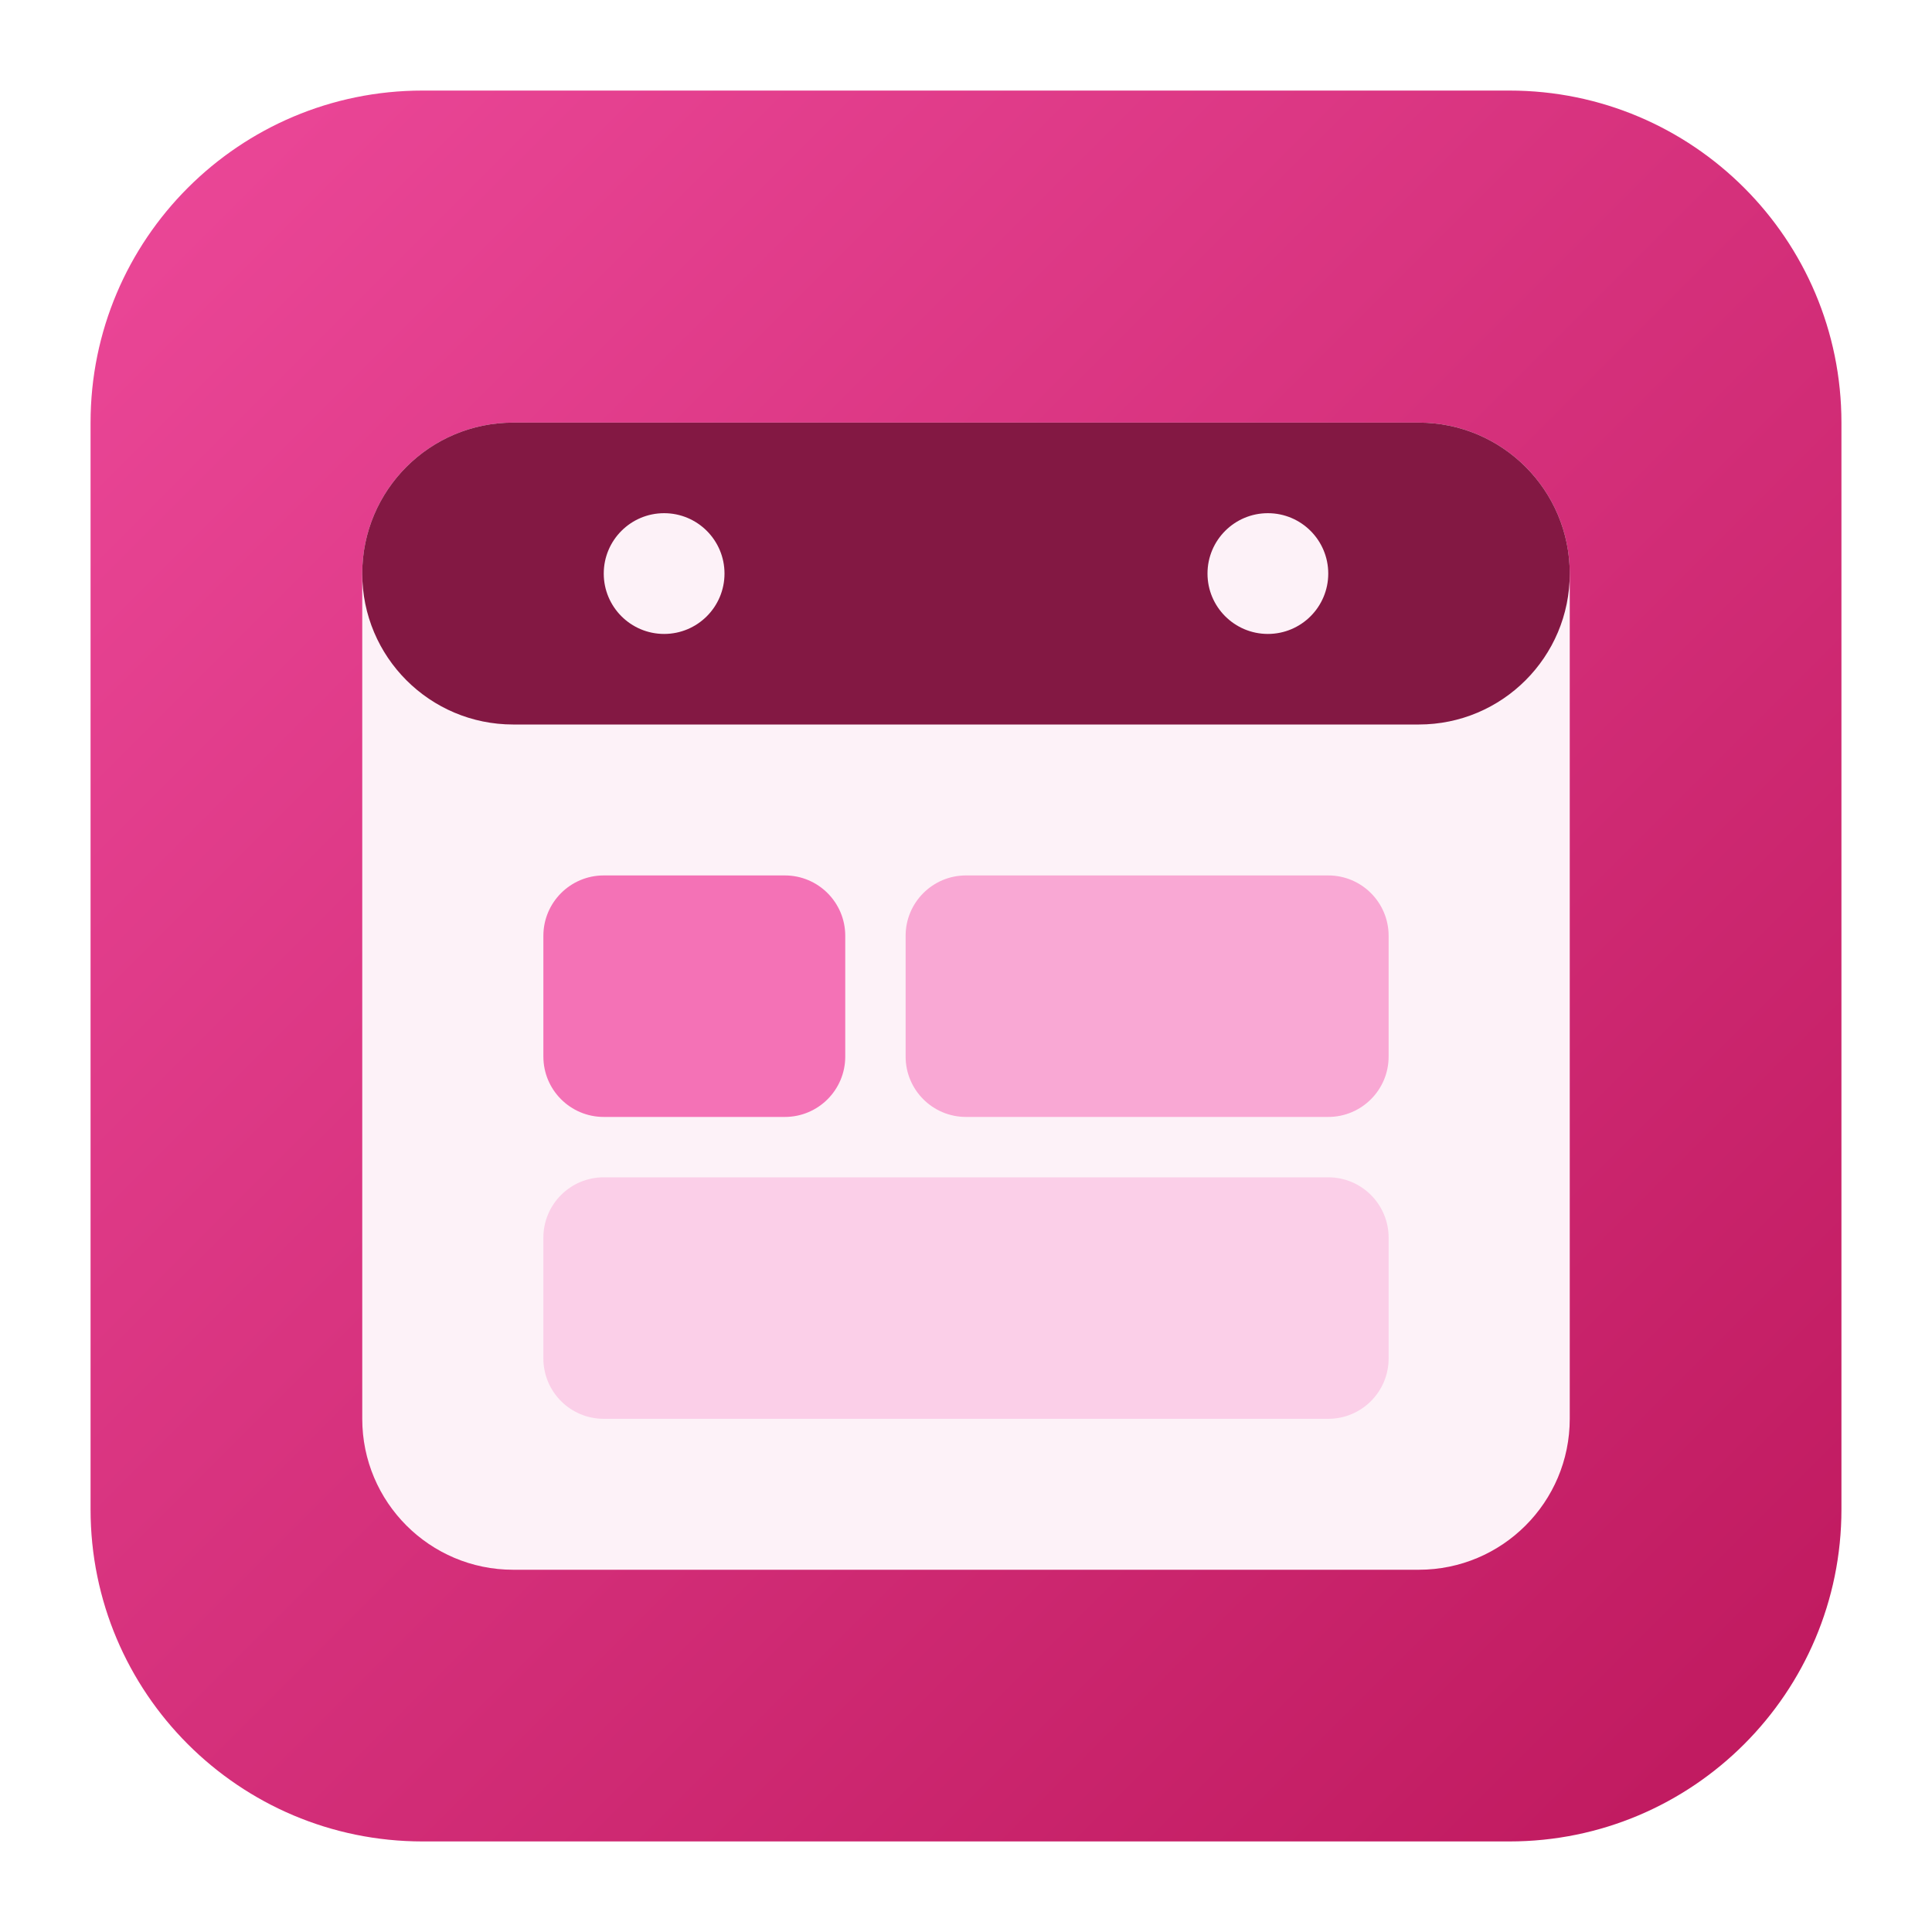
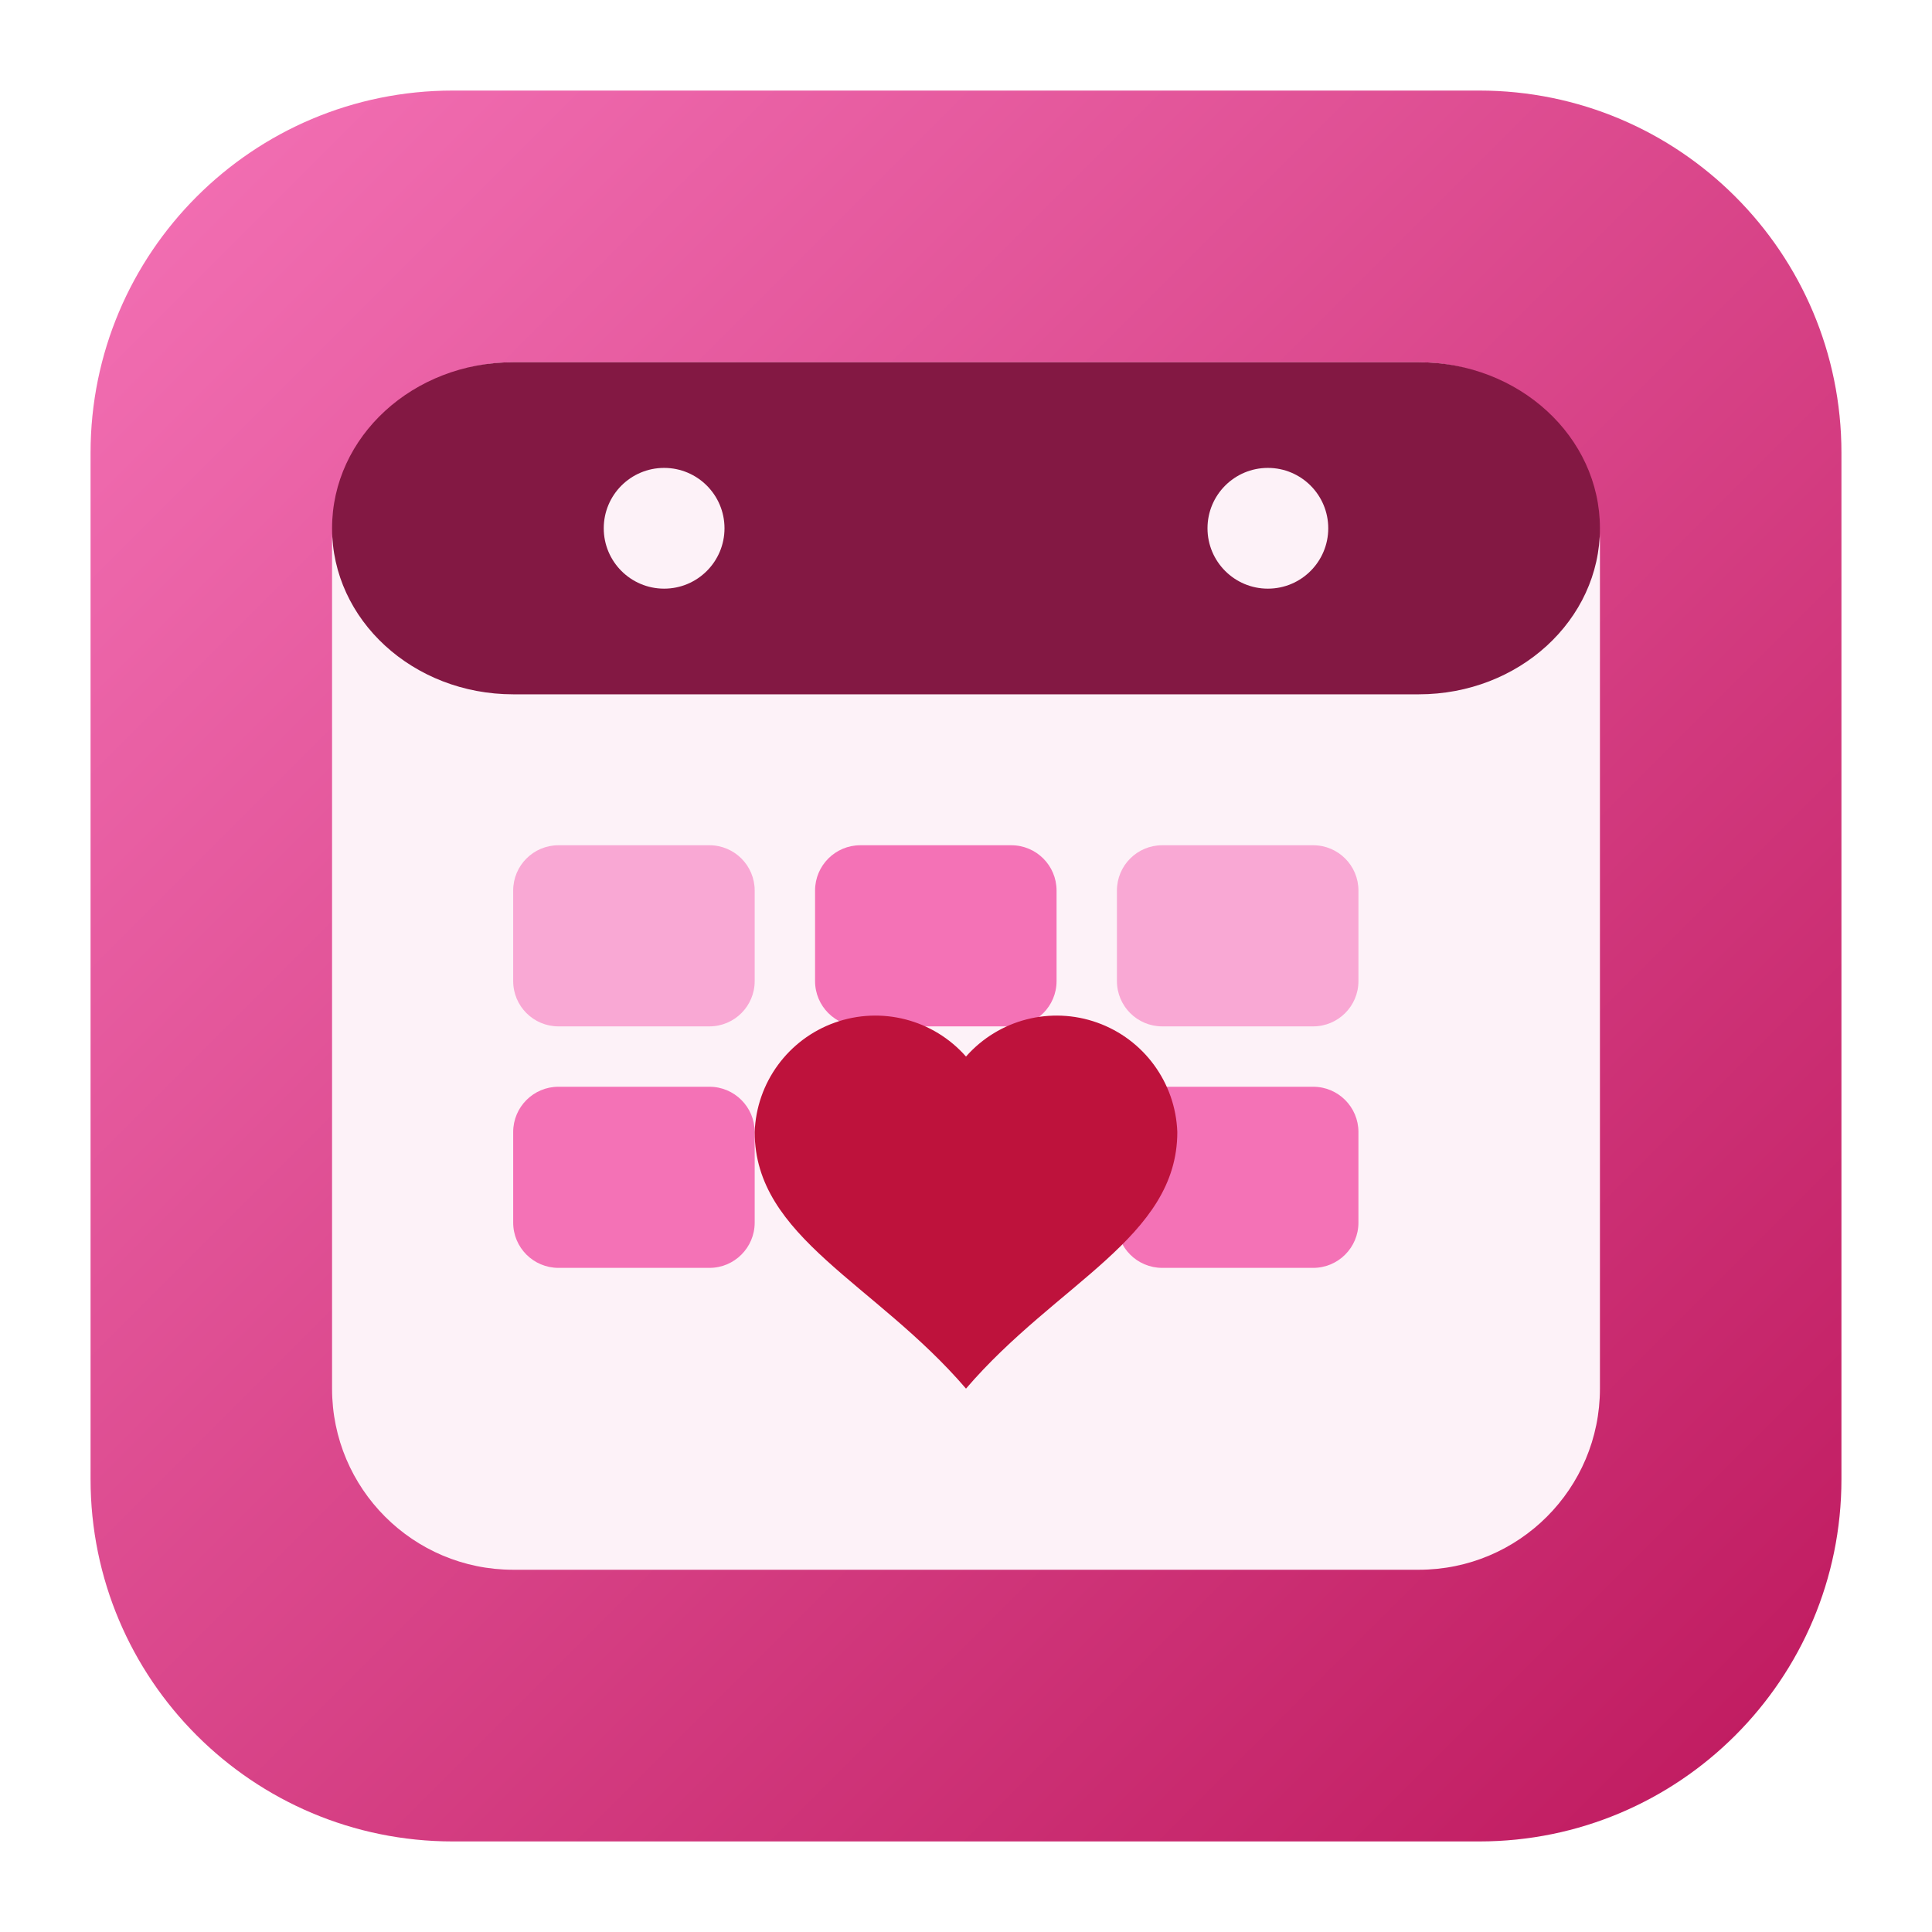
<svg xmlns="http://www.w3.org/2000/svg" viewBox="0 0 128 128" role="img" aria-label="Emily calendar icon">
  <defs>
    <linearGradient id="bg" x1="0" x2="1" y1="0" y2="1">
-       <stop offset="0" stop-color="#ec4899" />
+       <stop offset="0" stop-color="#f472b6" />
      <stop offset="1" stop-color="#be185d" />
    </linearGradient>
  </defs>
-   <rect x="6" y="6" width="116" height="116" rx="22" fill="url(#bg)" />
-   <rect x="24" y="28" width="80" height="76" rx="10" fill="#fdf2f8" />
-   <rect x="24" y="28" width="80" height="20" rx="10" fill="#831843" />
-   <circle cx="44" cy="38" r="4" fill="#fdf2f8" />
-   <circle cx="84" cy="38" r="4" fill="#fdf2f8" />
-   <rect x="36" y="58" width="20" height="16" rx="4" fill="#f472b6" />
-   <rect x="60" y="58" width="32" height="16" rx="4" fill="#f9a8d4" />
-   <rect x="36" y="78" width="56" height="16" rx="4" fill="#fbcfe8" />
+   <rect x="6" y="6" width="116" height="116" rx="24" fill="url(#bg)" />
+   <rect x="22" y="24" width="84" height="80" rx="12" fill="#fdf2f8" />
+   <rect x="22" y="24" width="84" height="22" rx="12" fill="#831843" />
+   <circle cx="44" cy="35" r="4" fill="#fdf2f8" />
+   <circle cx="84" cy="35" r="4" fill="#fdf2f8" />
+   <rect x="34" y="56" width="16" height="12" rx="3" fill="#f9a8d4" />
+   <rect x="54" y="56" width="16" height="12" rx="3" fill="#f472b6" />
+   <rect x="74" y="56" width="16" height="12" rx="3" fill="#f9a8d4" />
+   <rect x="34" y="72" width="16" height="12" rx="3" fill="#f472b6" />
+   <rect x="54" y="72" width="16" height="12" rx="3" fill="#fbcfe8" />
+   <rect x="74" y="72" width="16" height="12" rx="3" fill="#f472b6" />
+   <path d="M64 92c-6-7-14-10-14-17a8 8 0 0 1 14-5 8 8 0 0 1 14 5c0 7-8 10-14 17z" fill="#be123c" />
</svg>
